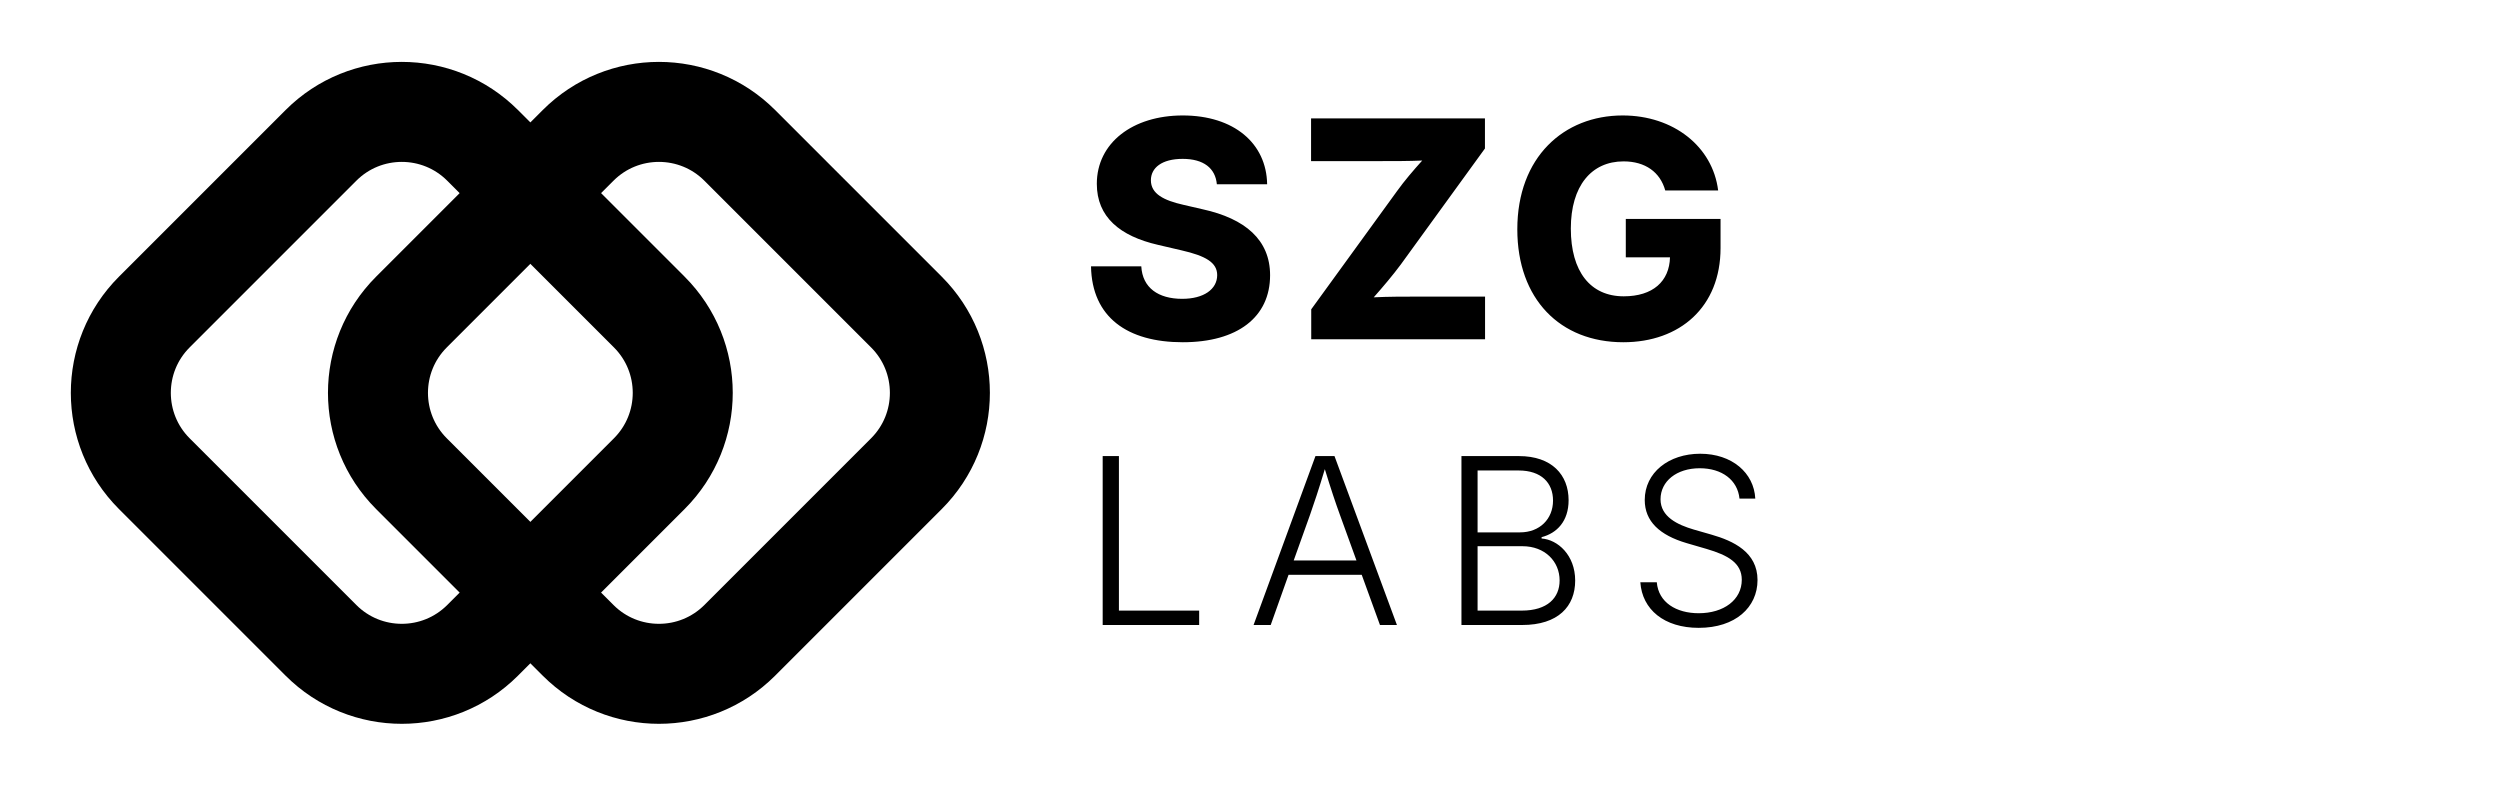
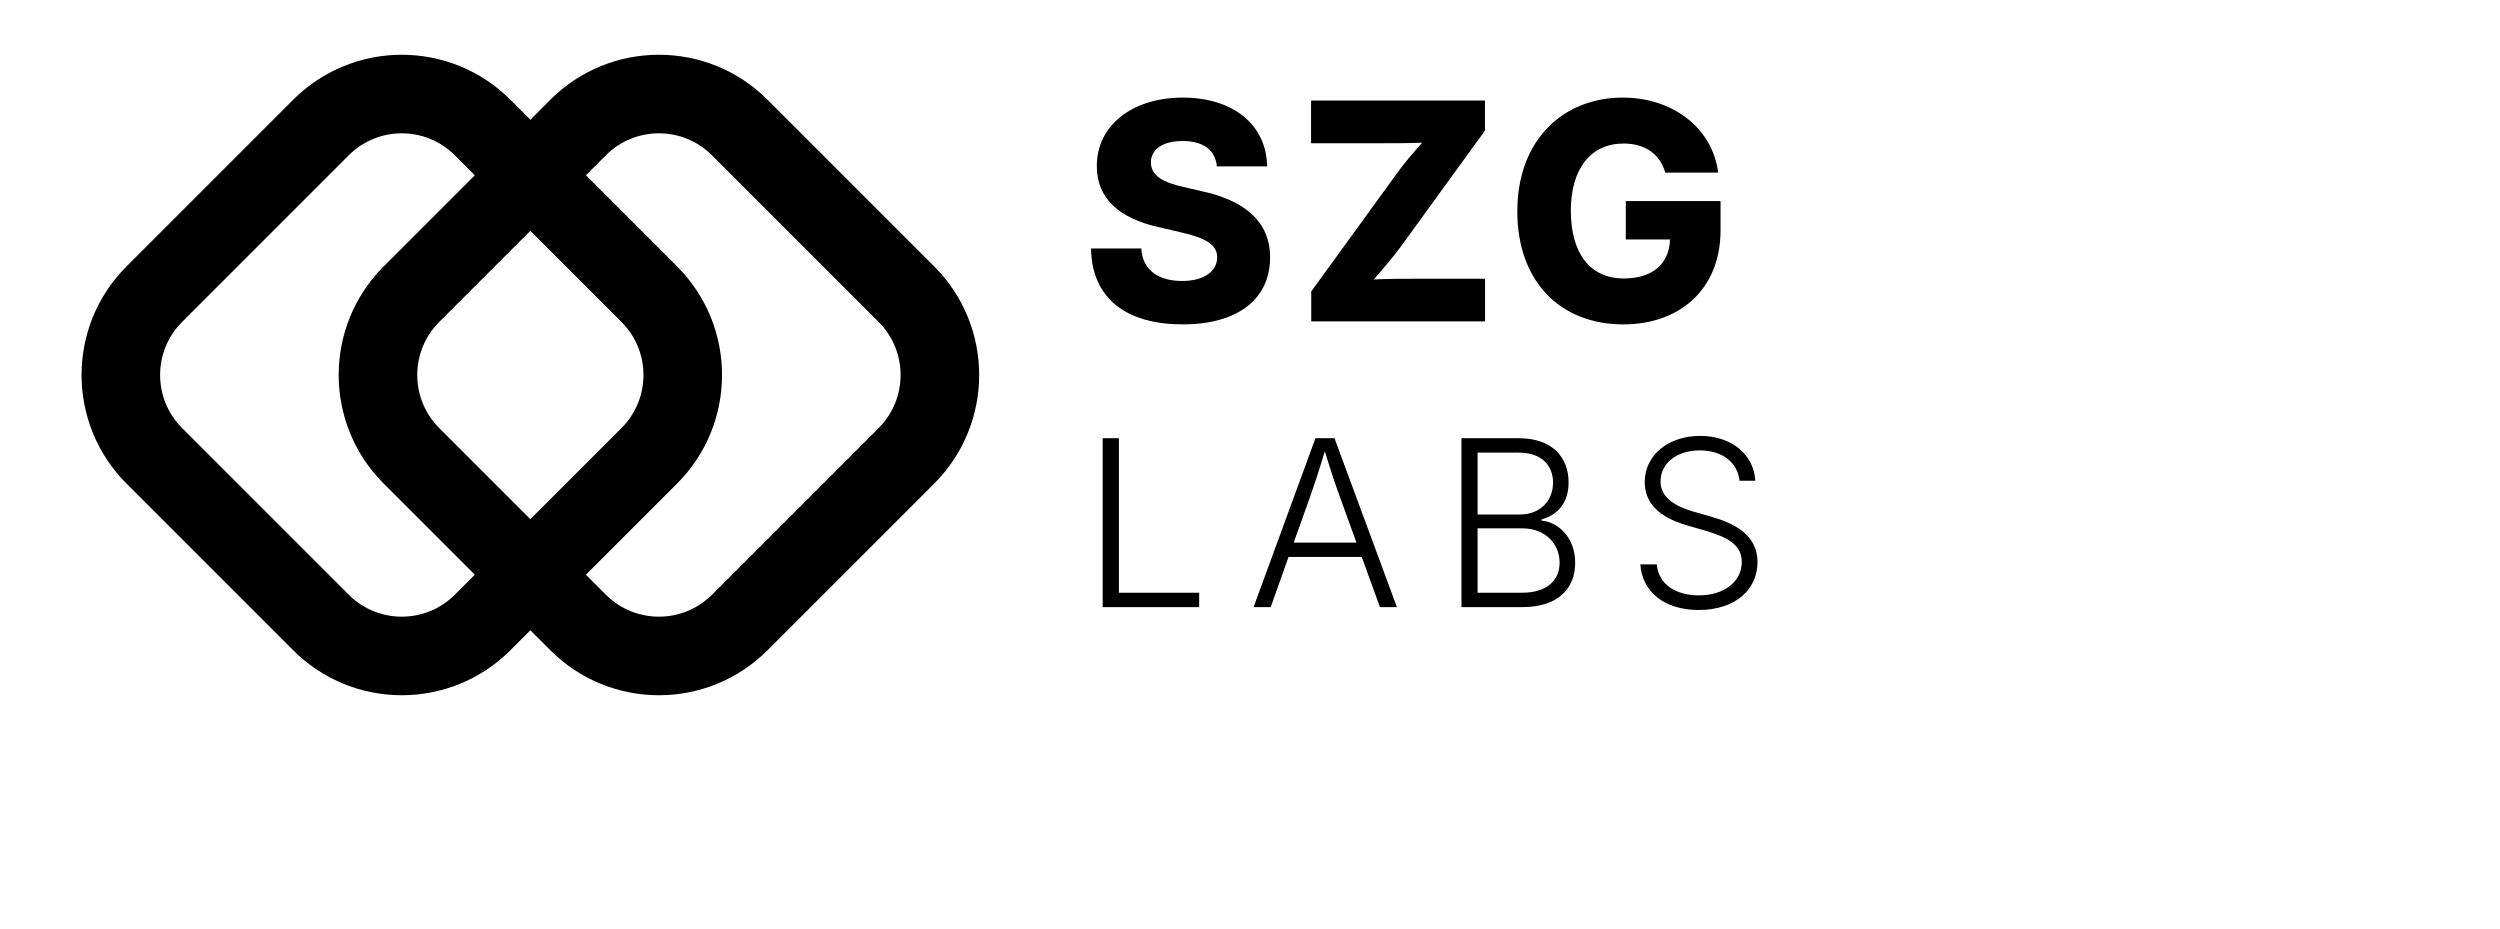
- <svg xmlns="http://www.w3.org/2000/svg" width="700" height="220" viewBox="45 70 655 220">
-   <g fill="none" stroke="#000000" stroke-width="28" stroke-linecap="round" stroke-linejoin="round">
+ <svg xmlns="http://www.w3.org/2000/svg" width="700" height="260" viewBox="45 75 655 260">
+   <g fill="none" stroke="#000000" stroke-width="22" stroke-linecap="round" stroke-linejoin="round">
    <rect x="70" y="115" width="130" height="130" rx="32" transform="rotate(45 135 180)" />
    <rect x="142" y="115" width="130" height="130" rx="32" transform="rotate(45 207 180)" />
  </g>
  <g fill="#000000" style="font-family: 'Inter', sans-serif;  text-transform: uppercase;">
    <text x="325" y="165" font-size="85" font-weight="800" letter-spacing="4">SZG</text>
    <text x="325" y="245" font-size="65" font-weight="300" letter-spacing="10">LABS</text>
  </g>
</svg>
